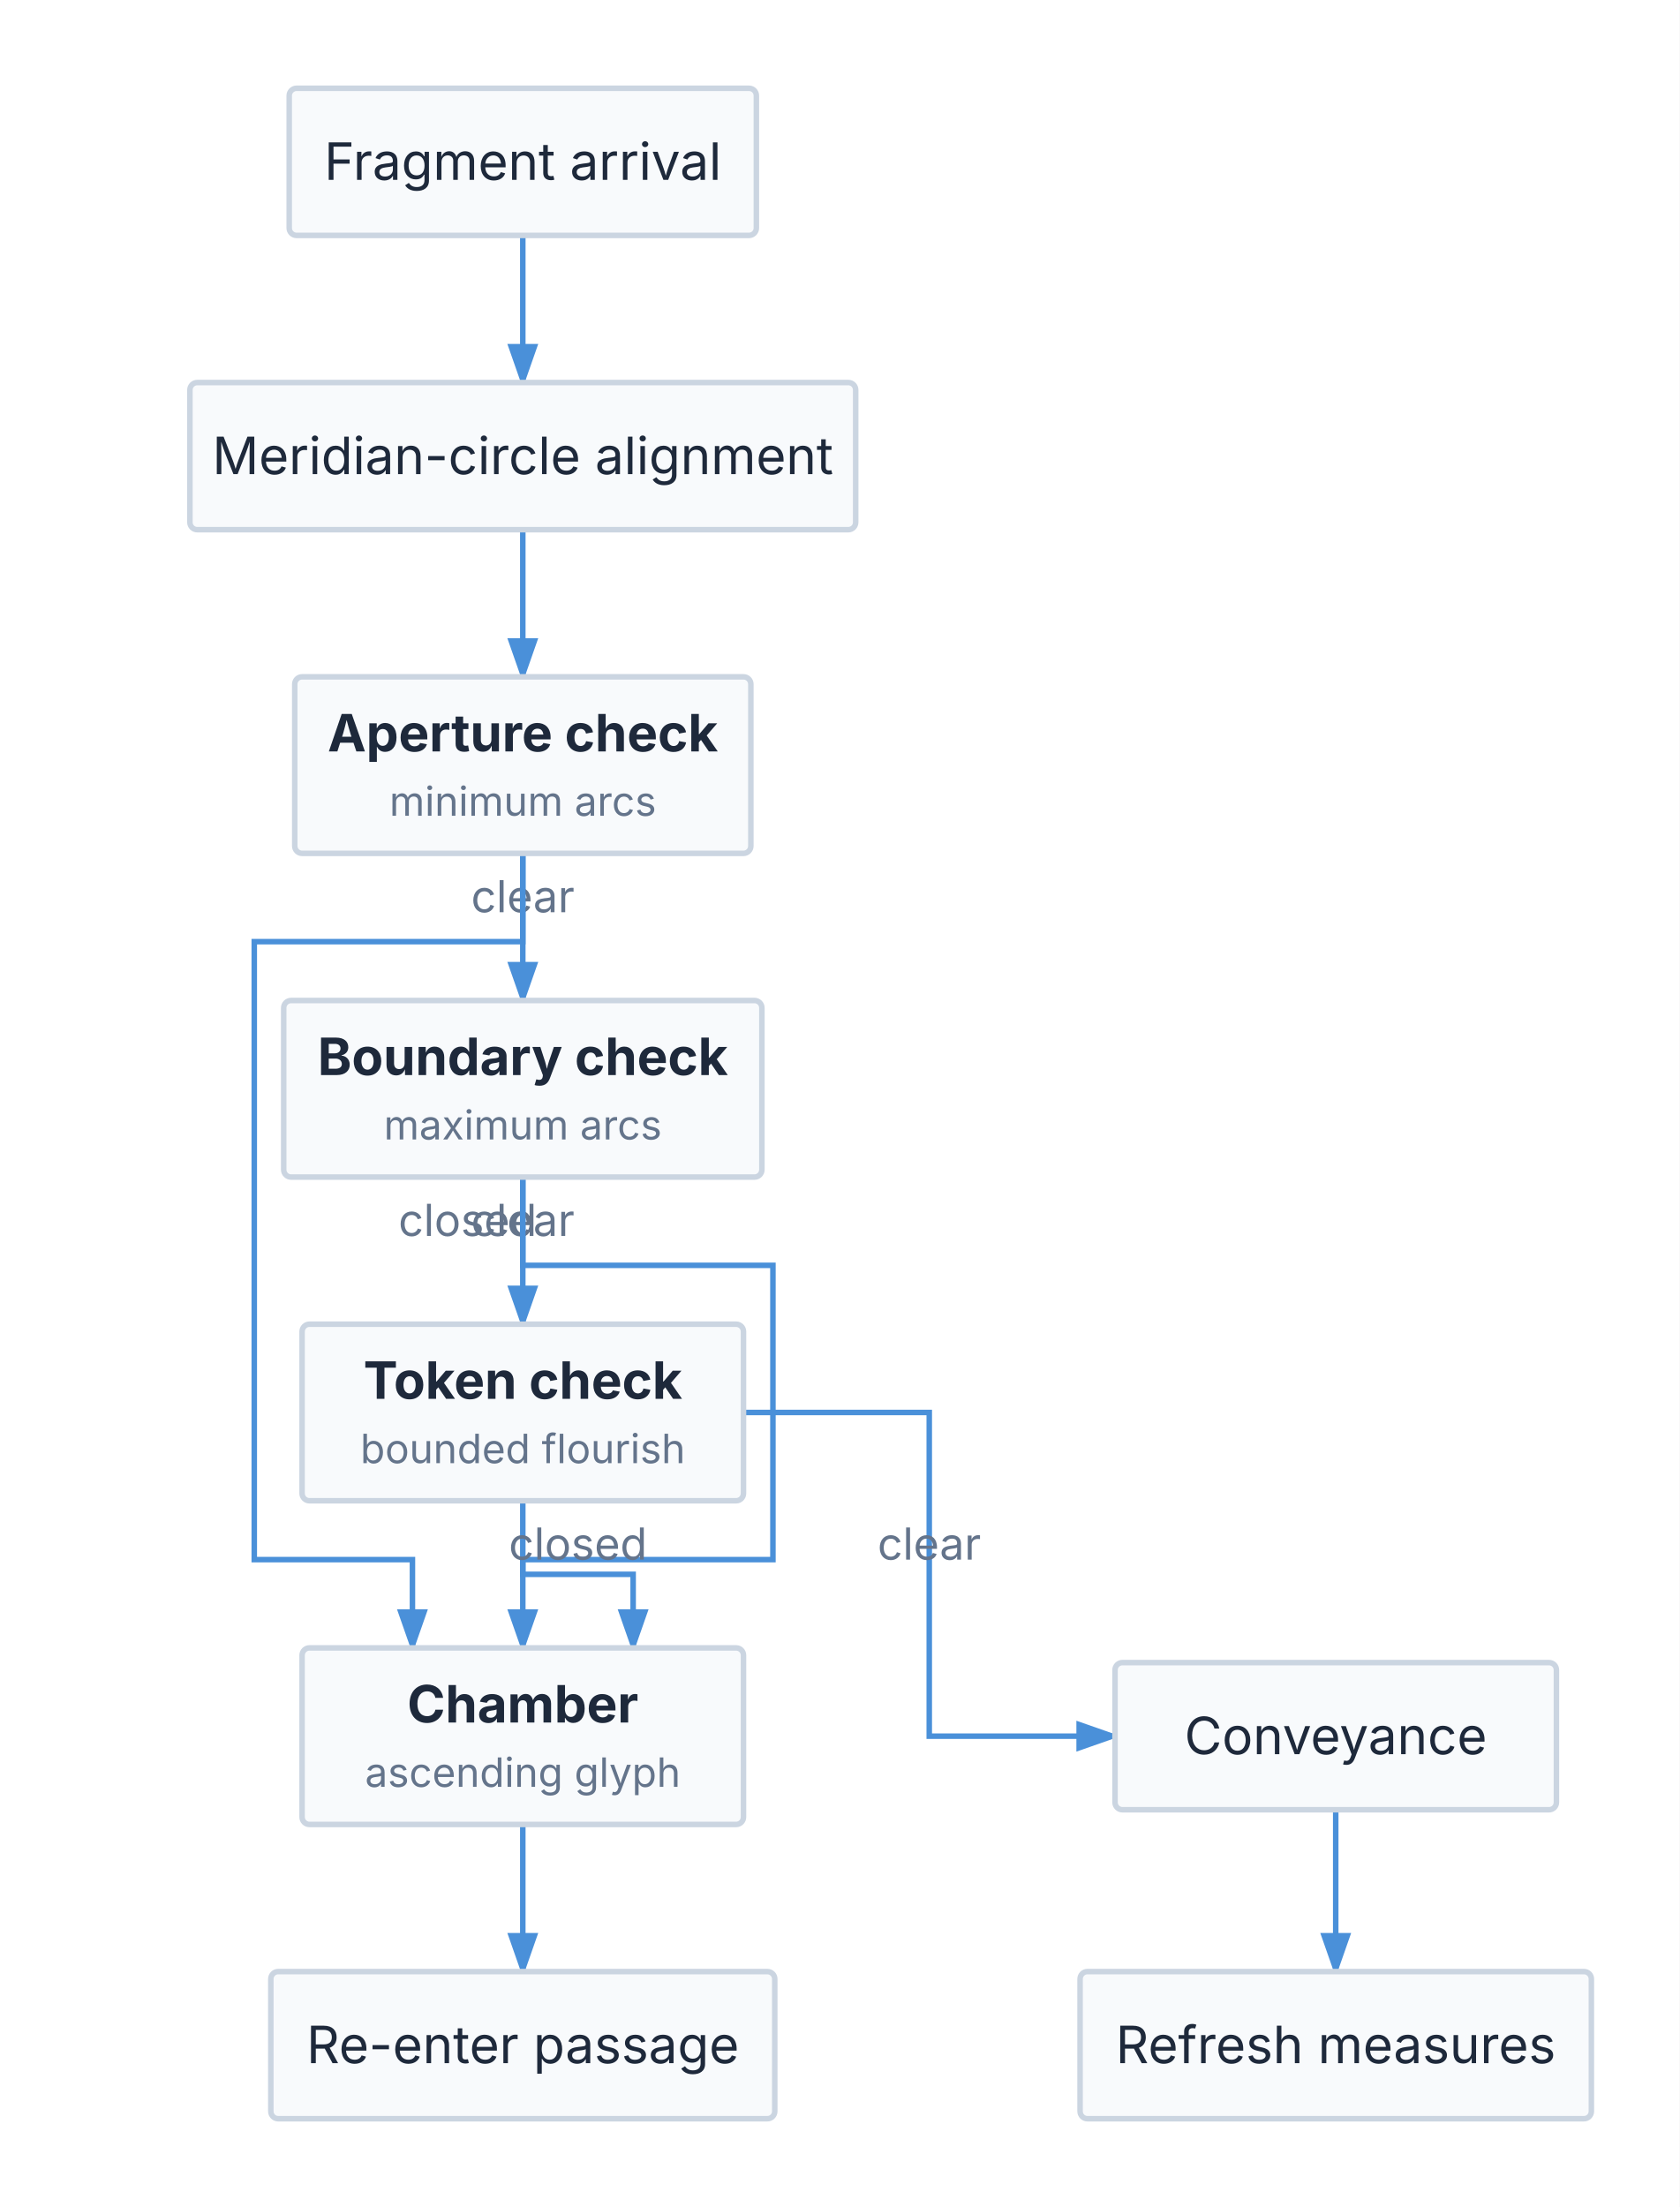
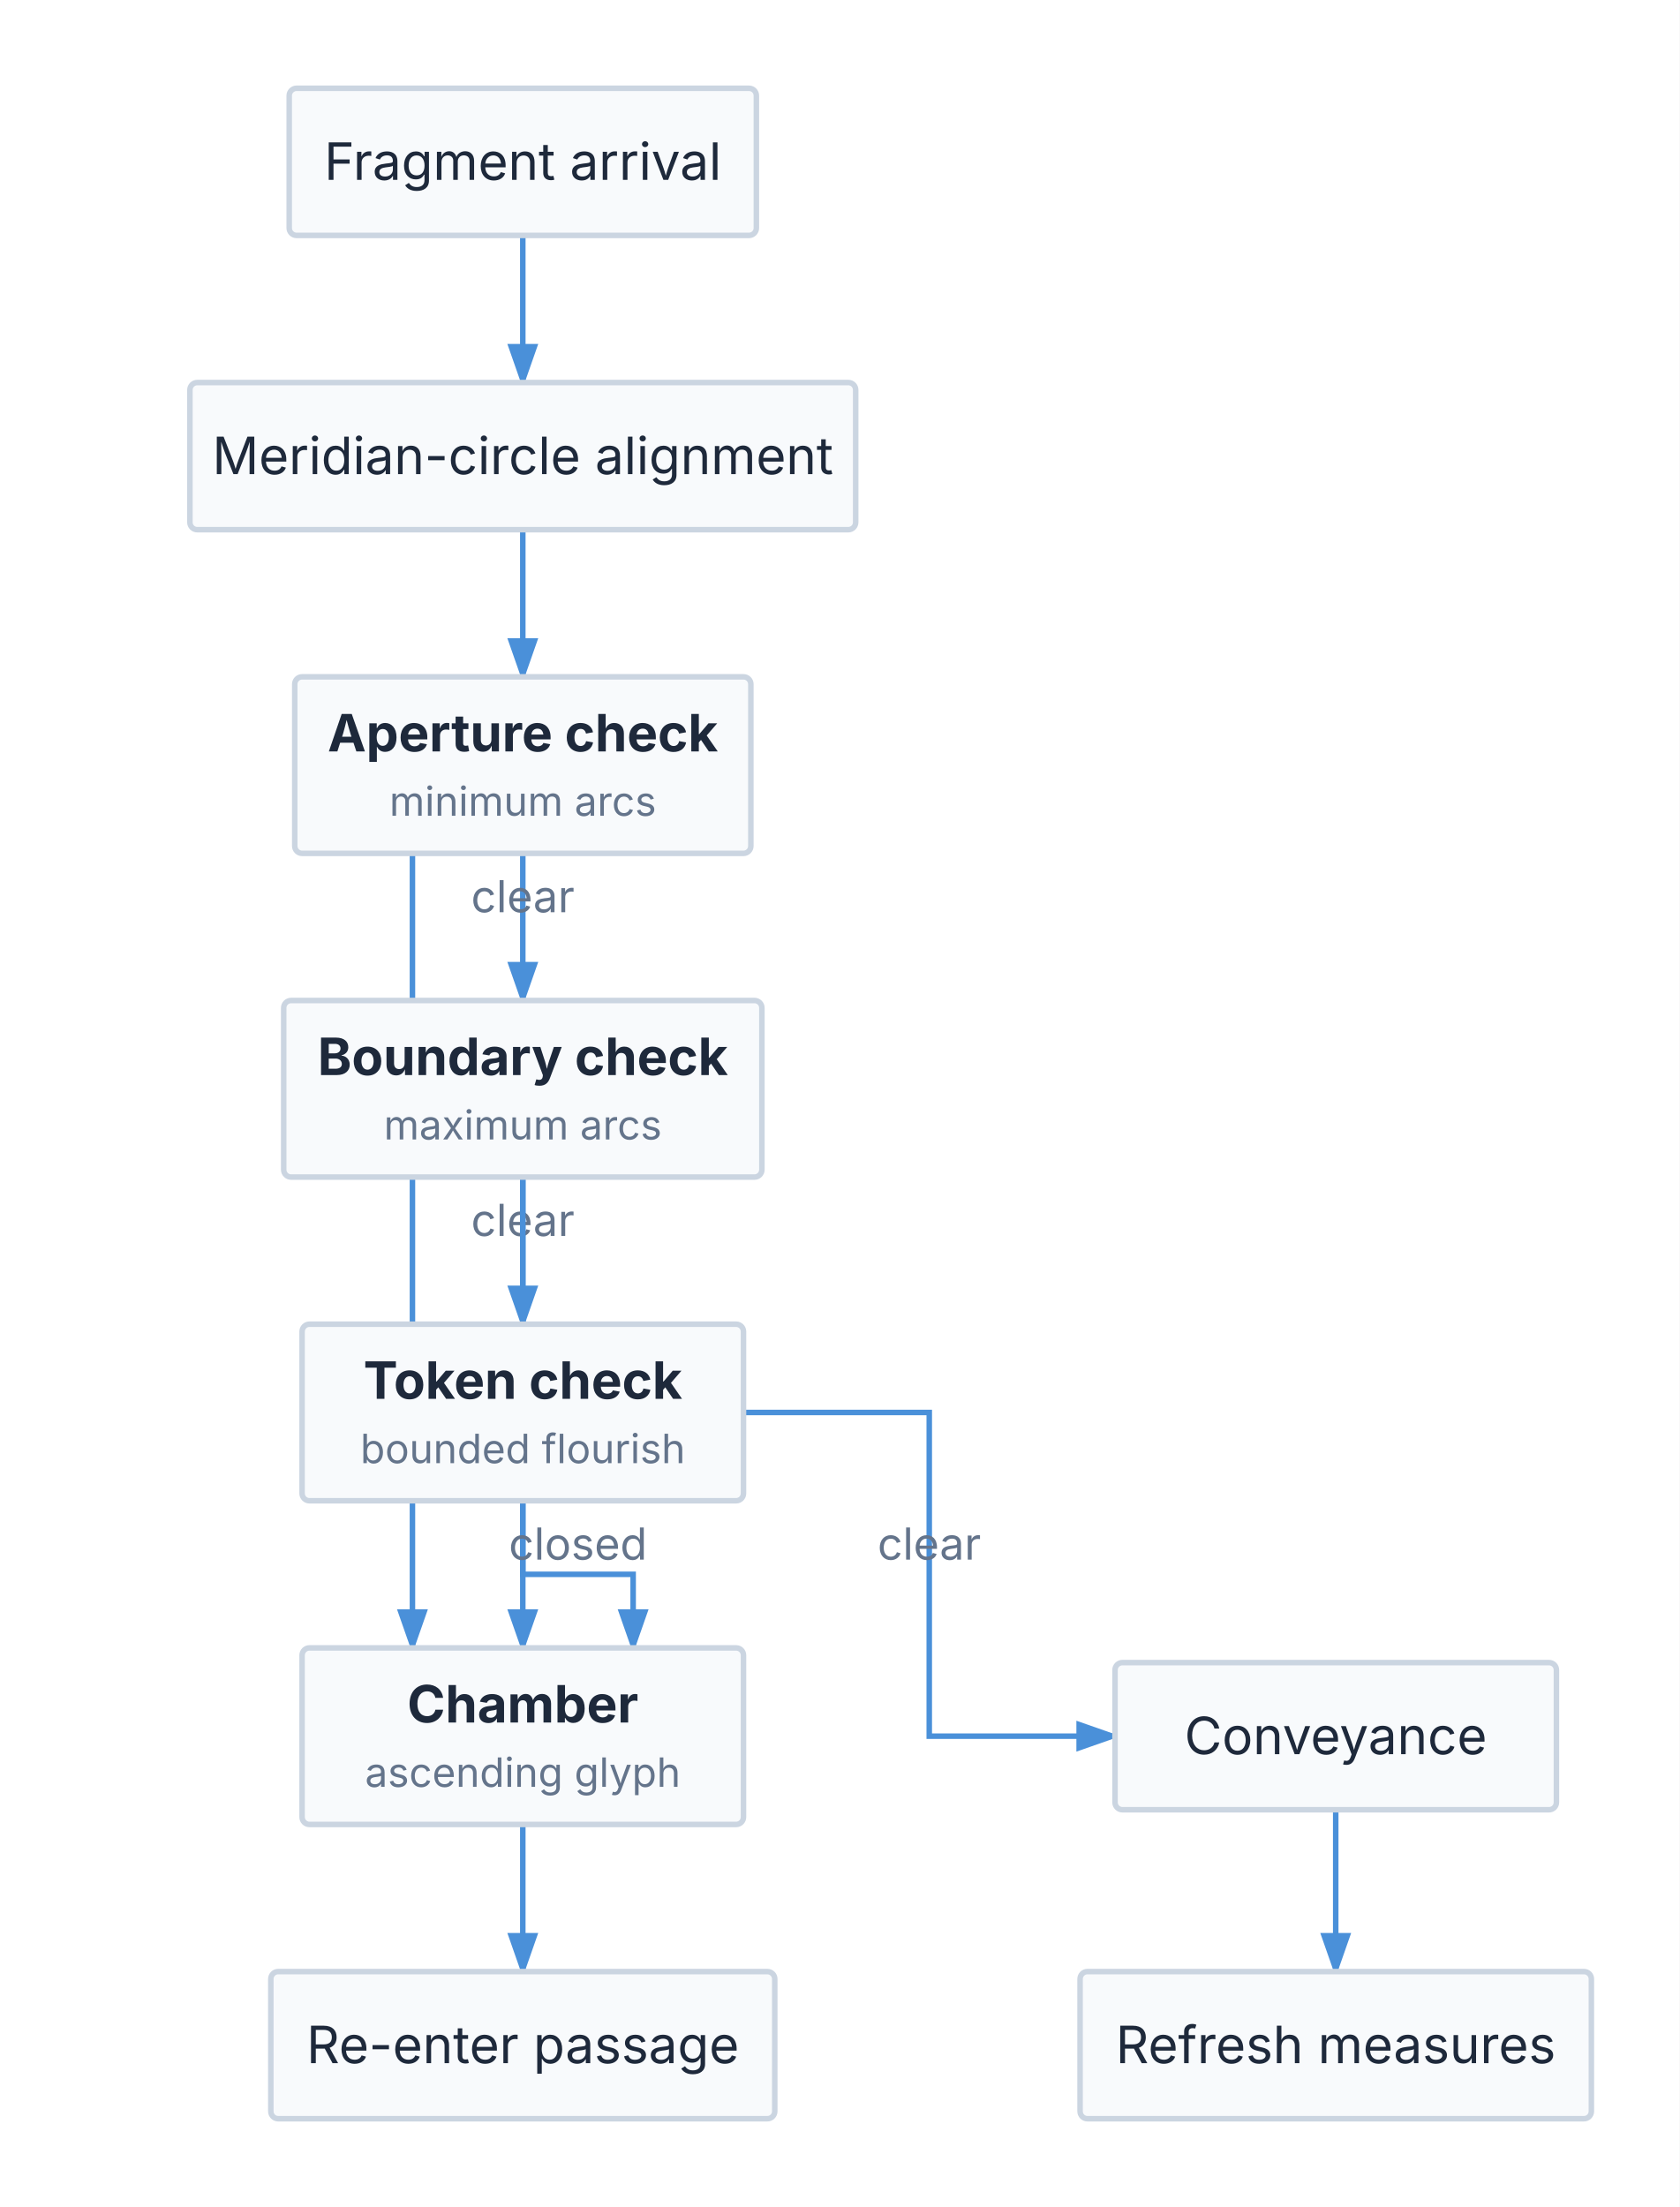
<svg xmlns="http://www.w3.org/2000/svg" viewBox="0 0 456.625 600" width="456.625" height="600">
  <defs>
    <marker id="triton-arrow" markerWidth="8" markerHeight="5.6" refX="7" refY="2.8" orient="auto">
      <polygon points="0 0, 8 2.8, 0 5.6" fill="#4A90D9" />
    </marker>
  </defs>
  <rect x="0" y="0" width="456.625" height="600" fill="#FFFFFF" />
  <path d="M 142.125 64 L 142.125 104" stroke="#4A90D9" stroke-width="1.5" fill="none" marker-end="url(#triton-arrow)" />
  <path d="M 142.125 496 L 142.125 536" stroke="#4A90D9" stroke-width="1.5" fill="none" marker-end="url(#triton-arrow)" />
  <path d="M 142.125 232 L 142.125 272" stroke="#4A90D9" stroke-width="1.5" fill="none" marker-end="url(#triton-arrow)" />
  <text x="142.125" y="248" font-size="12" font-family="Inter, system-ui, -apple-system, sans-serif" fill="#64748B" text-anchor="middle">clear</text>
  <path d="M 142.125 320 L 142.125 360" stroke="#4A90D9" stroke-width="1.5" fill="none" marker-end="url(#triton-arrow)" />
  <text x="142.125" y="336" font-size="12" font-family="Inter, system-ui, -apple-system, sans-serif" fill="#64748B" text-anchor="middle">clear</text>
  <path d="M 363.125 492 L 363.125 536" stroke="#4A90D9" stroke-width="1.5" fill="none" marker-end="url(#triton-arrow)" />
  <path d="M 142.125 144 L 142.125 184" stroke="#4A90D9" stroke-width="1.5" fill="none" marker-end="url(#triton-arrow)" />
-   <path d="M 142.125 232 L 142.125 256 L 69.125 256 L 69.125 424 L 112.125 424 L 112.125 448" stroke="#4A90D9" stroke-width="1.5" fill="none" marker-end="url(#triton-arrow)" />
-   <text x="127.125" y="336" font-size="12" font-family="Inter, system-ui, -apple-system, sans-serif" fill="#64748B" text-anchor="middle">closed</text>
-   <path d="M 142.125 320 L 142.125 344 L 210.125 344 L 210.125 424 L 142.125 424 L 142.125 448" stroke="#4A90D9" stroke-width="1.5" fill="none" marker-end="url(#triton-arrow)" />
-   <text x="142.125" y="380" font-size="12" font-family="Inter, system-ui, -apple-system, sans-serif" fill="#64748B" text-anchor="middle">closed</text>
+   <path d="M 204.125 208 L 112.125 208 L 112.125 448" stroke="#4A90D9" stroke-width="1.5" fill="none" marker-end="url(#triton-arrow)" />
+   <text x="158.125" y="204" font-size="12" font-family="Inter, system-ui, -apple-system, sans-serif" fill="#64748B" text-anchor="middle">closed</text>
+   <path d="M 207.125 296 L 142.125 296 L 142.125 448" stroke="#4A90D9" stroke-width="1.5" fill="none" marker-end="url(#triton-arrow)" />
+   <text x="174.625" y="292" font-size="12" font-family="Inter, system-ui, -apple-system, sans-serif" fill="#64748B" text-anchor="middle">closed</text>
  <path d="M 142.125 408 L 142.125 428 L 172.125 428 L 172.125 448" stroke="#4A90D9" stroke-width="1.5" fill="none" marker-end="url(#triton-arrow)" />
  <text x="157.125" y="424" font-size="12" font-family="Inter, system-ui, -apple-system, sans-serif" fill="#64748B" text-anchor="middle">closed</text>
  <path d="M 202.125 384 L 252.625 384 L 252.625 472 L 303.125 472" stroke="#4A90D9" stroke-width="1.5" fill="none" marker-end="url(#triton-arrow)" />
  <text x="252.625" y="424" font-size="12" font-family="Inter, system-ui, -apple-system, sans-serif" fill="#64748B" text-anchor="middle">clear</text>
  <g id="request">
    <rect x="78.625" y="24" width="127" height="40" fill="#F8FAFC" stroke="#CBD5E1" stroke-width="1.5" rx="2" />
    <text x="142.125" y="48.9" font-size="14" font-family="Inter, system-ui, -apple-system, sans-serif" fill="#1E293B" text-anchor="middle">Fragment arrival</text>
  </g>
  <g id="group">
    <rect x="51.625" y="104" width="181" height="40" fill="#F8FAFC" stroke="#CBD5E1" stroke-width="1.5" rx="2" />
    <text x="142.125" y="128.9" font-size="14" font-family="Inter, system-ui, -apple-system, sans-serif" fill="#1E293B" text-anchor="middle">Meridian-circle alignment</text>
  </g>
  <g id="queue">
    <rect x="82.125" y="448" width="120" height="48" fill="#F8FAFC" stroke="#CBD5E1" stroke-width="1.5" rx="2" />
    <text x="142.13" y="468.28" font-size="14" font-family="Inter, system-ui, -apple-system, sans-serif" fill="#1E293B" text-anchor="middle" font-weight="bold">Chamber</text>
    <text x="142.13" y="485.78" font-size="11" font-family="Inter, system-ui, -apple-system, sans-serif" fill="#64748B" text-anchor="middle">ascending glyph</text>
  </g>
  <g id="retry">
    <rect x="73.625" y="536" width="137" height="40" fill="#F8FAFC" stroke="#CBD5E1" stroke-width="1.5" rx="2" />
    <text x="142.125" y="560.9" font-size="14" font-family="Inter, system-ui, -apple-system, sans-serif" fill="#1E293B" text-anchor="middle">Re-enter passage</text>
  </g>
  <g id="reservation">
    <rect x="80.125" y="184" width="124" height="48" fill="#F8FAFC" stroke="#CBD5E1" stroke-width="1.5" rx="2" />
    <text x="142.13" y="204.28" font-size="14" font-family="Inter, system-ui, -apple-system, sans-serif" fill="#1E293B" text-anchor="middle" font-weight="bold">Aperture check</text>
    <text x="142.13" y="221.78" font-size="11" font-family="Inter, system-ui, -apple-system, sans-serif" fill="#64748B" text-anchor="middle">minimum arcs</text>
  </g>
  <g id="limit">
    <rect x="77.125" y="272" width="130" height="48" fill="#F8FAFC" stroke="#CBD5E1" stroke-width="1.5" rx="2" />
    <text x="142.13" y="292.27" font-size="14" font-family="Inter, system-ui, -apple-system, sans-serif" fill="#1E293B" text-anchor="middle" font-weight="bold">Boundary check</text>
    <text x="142.13" y="309.77" font-size="11" font-family="Inter, system-ui, -apple-system, sans-serif" fill="#64748B" text-anchor="middle">maximum arcs</text>
  </g>
  <g id="credit">
    <rect x="82.125" y="360" width="120" height="48" fill="#F8FAFC" stroke="#CBD5E1" stroke-width="1.5" rx="2" />
    <text x="142.13" y="380.28" font-size="14" font-family="Inter, system-ui, -apple-system, sans-serif" fill="#1E293B" text-anchor="middle" font-weight="bold">Token check</text>
    <text x="142.13" y="397.78" font-size="11" font-family="Inter, system-ui, -apple-system, sans-serif" fill="#64748B" text-anchor="middle">bounded flourish</text>
  </g>
  <g id="dispatch">
    <rect x="303.125" y="452" width="120" height="40" fill="#F8FAFC" stroke="#CBD5E1" stroke-width="1.5" rx="2" />
    <text x="363.125" y="476.9" font-size="14" font-family="Inter, system-ui, -apple-system, sans-serif" fill="#1E293B" text-anchor="middle">Conveyance</text>
  </g>
  <g id="stats">
    <rect x="293.625" y="536" width="139" height="40" fill="#F8FAFC" stroke="#CBD5E1" stroke-width="1.5" rx="2" />
    <text x="363.125" y="560.9" font-size="14" font-family="Inter, system-ui, -apple-system, sans-serif" fill="#1E293B" text-anchor="middle">Refresh measures</text>
  </g>
</svg>
